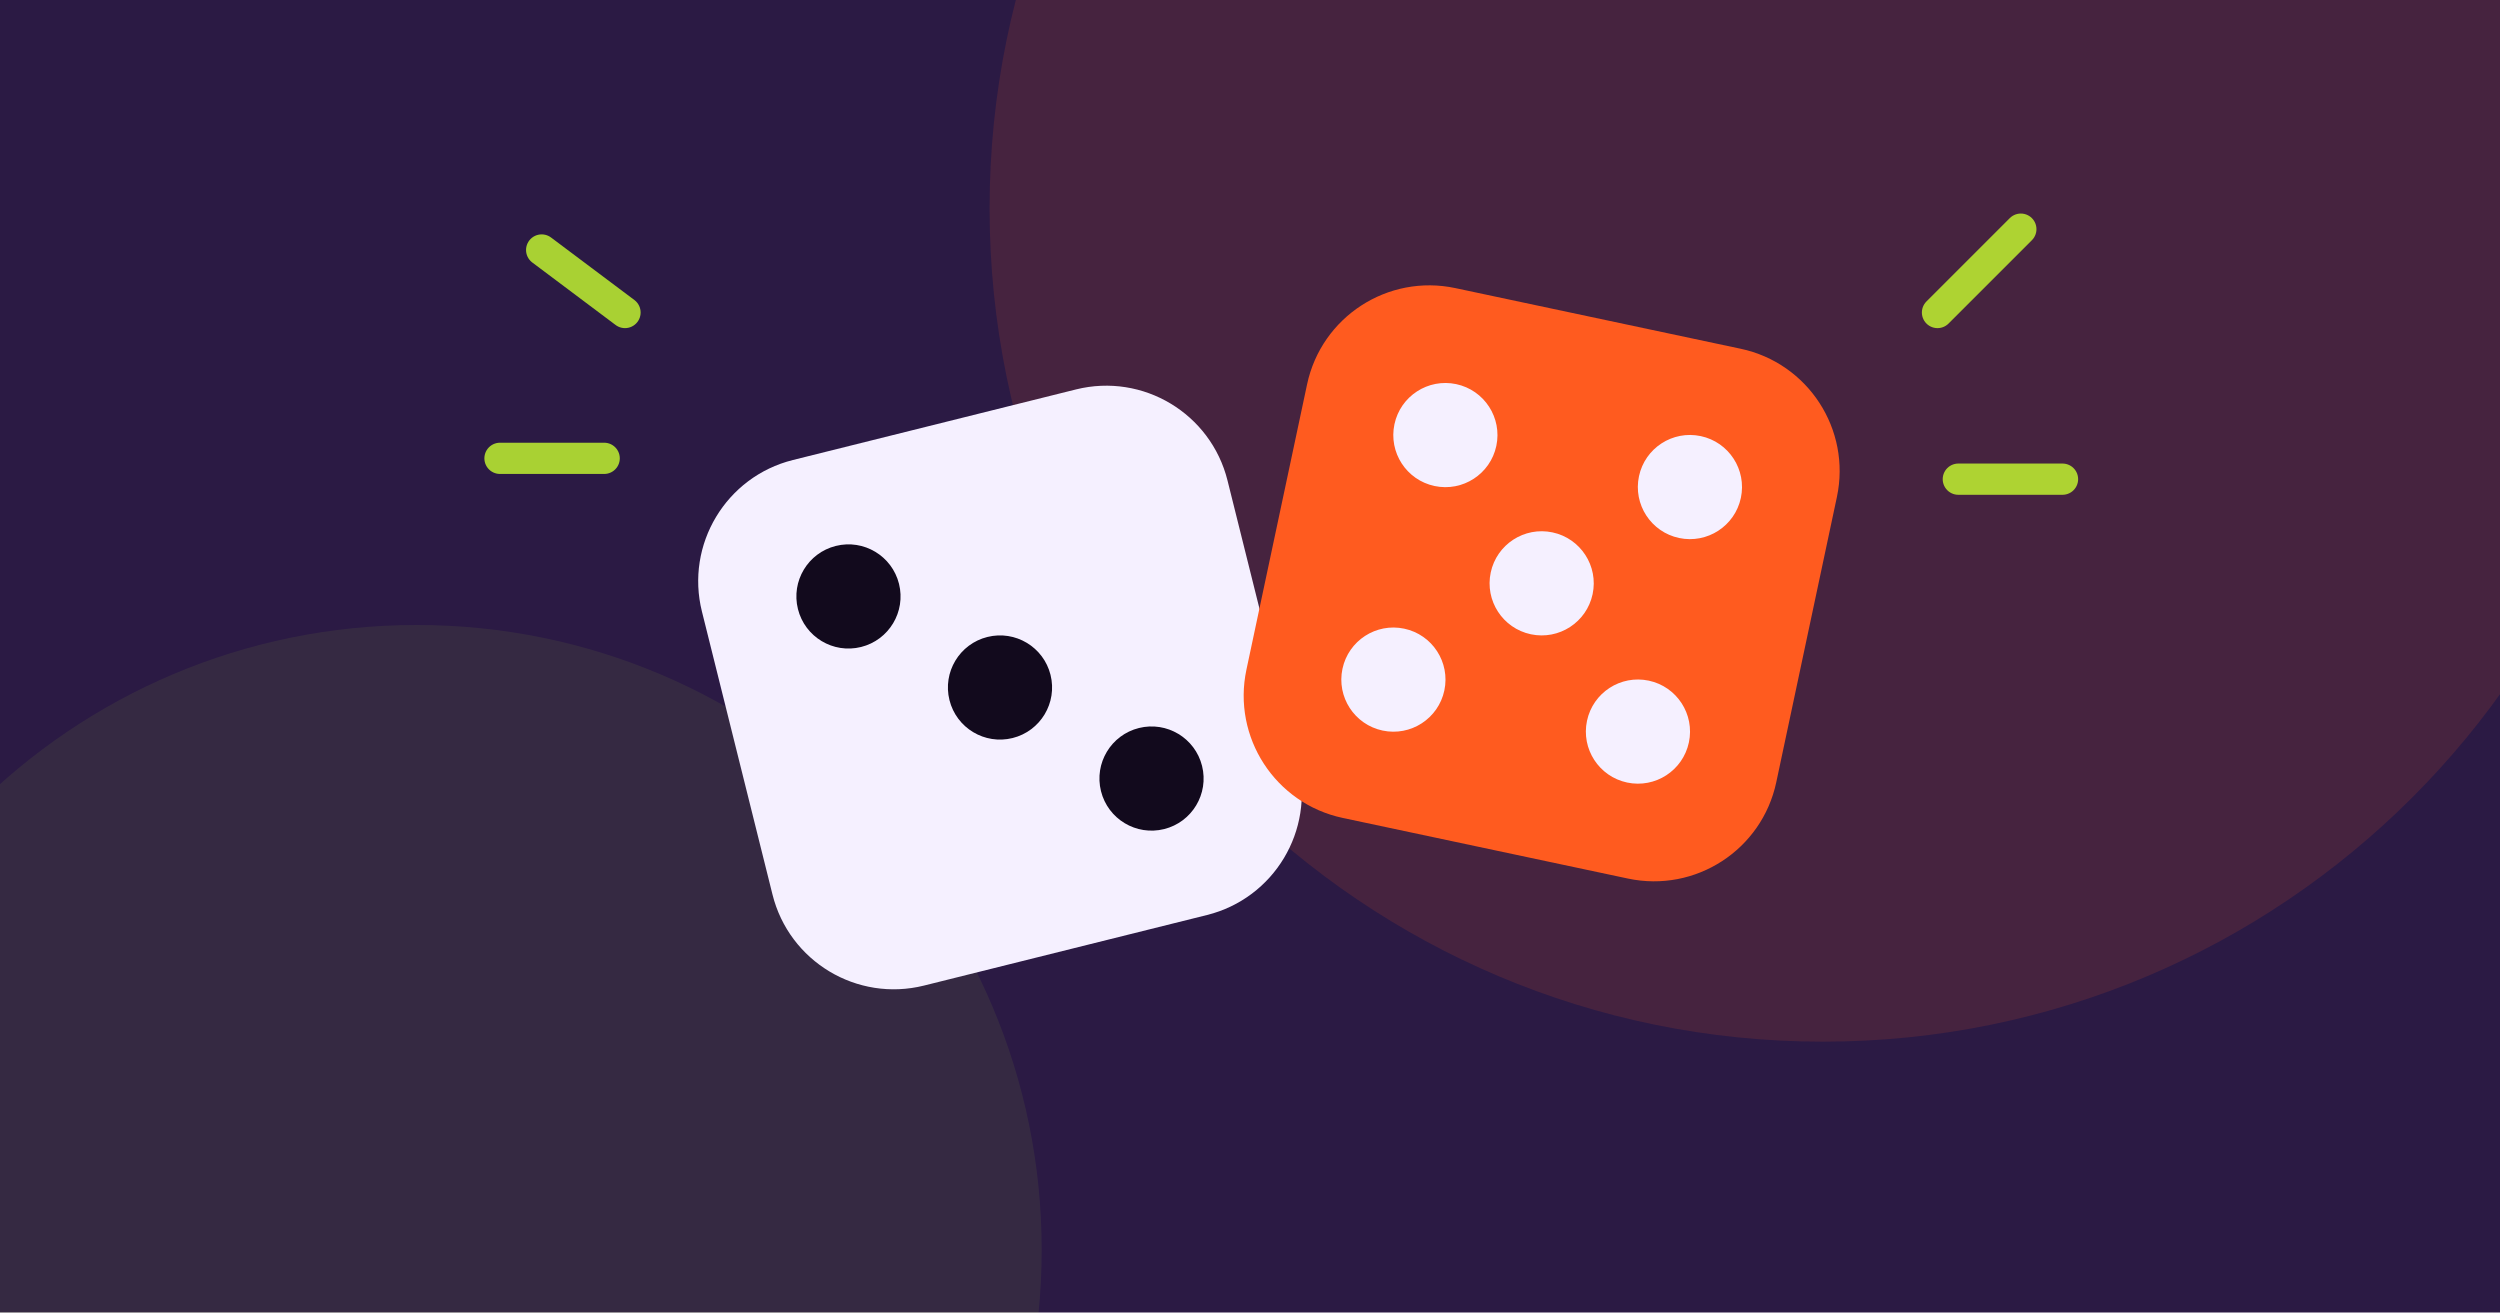
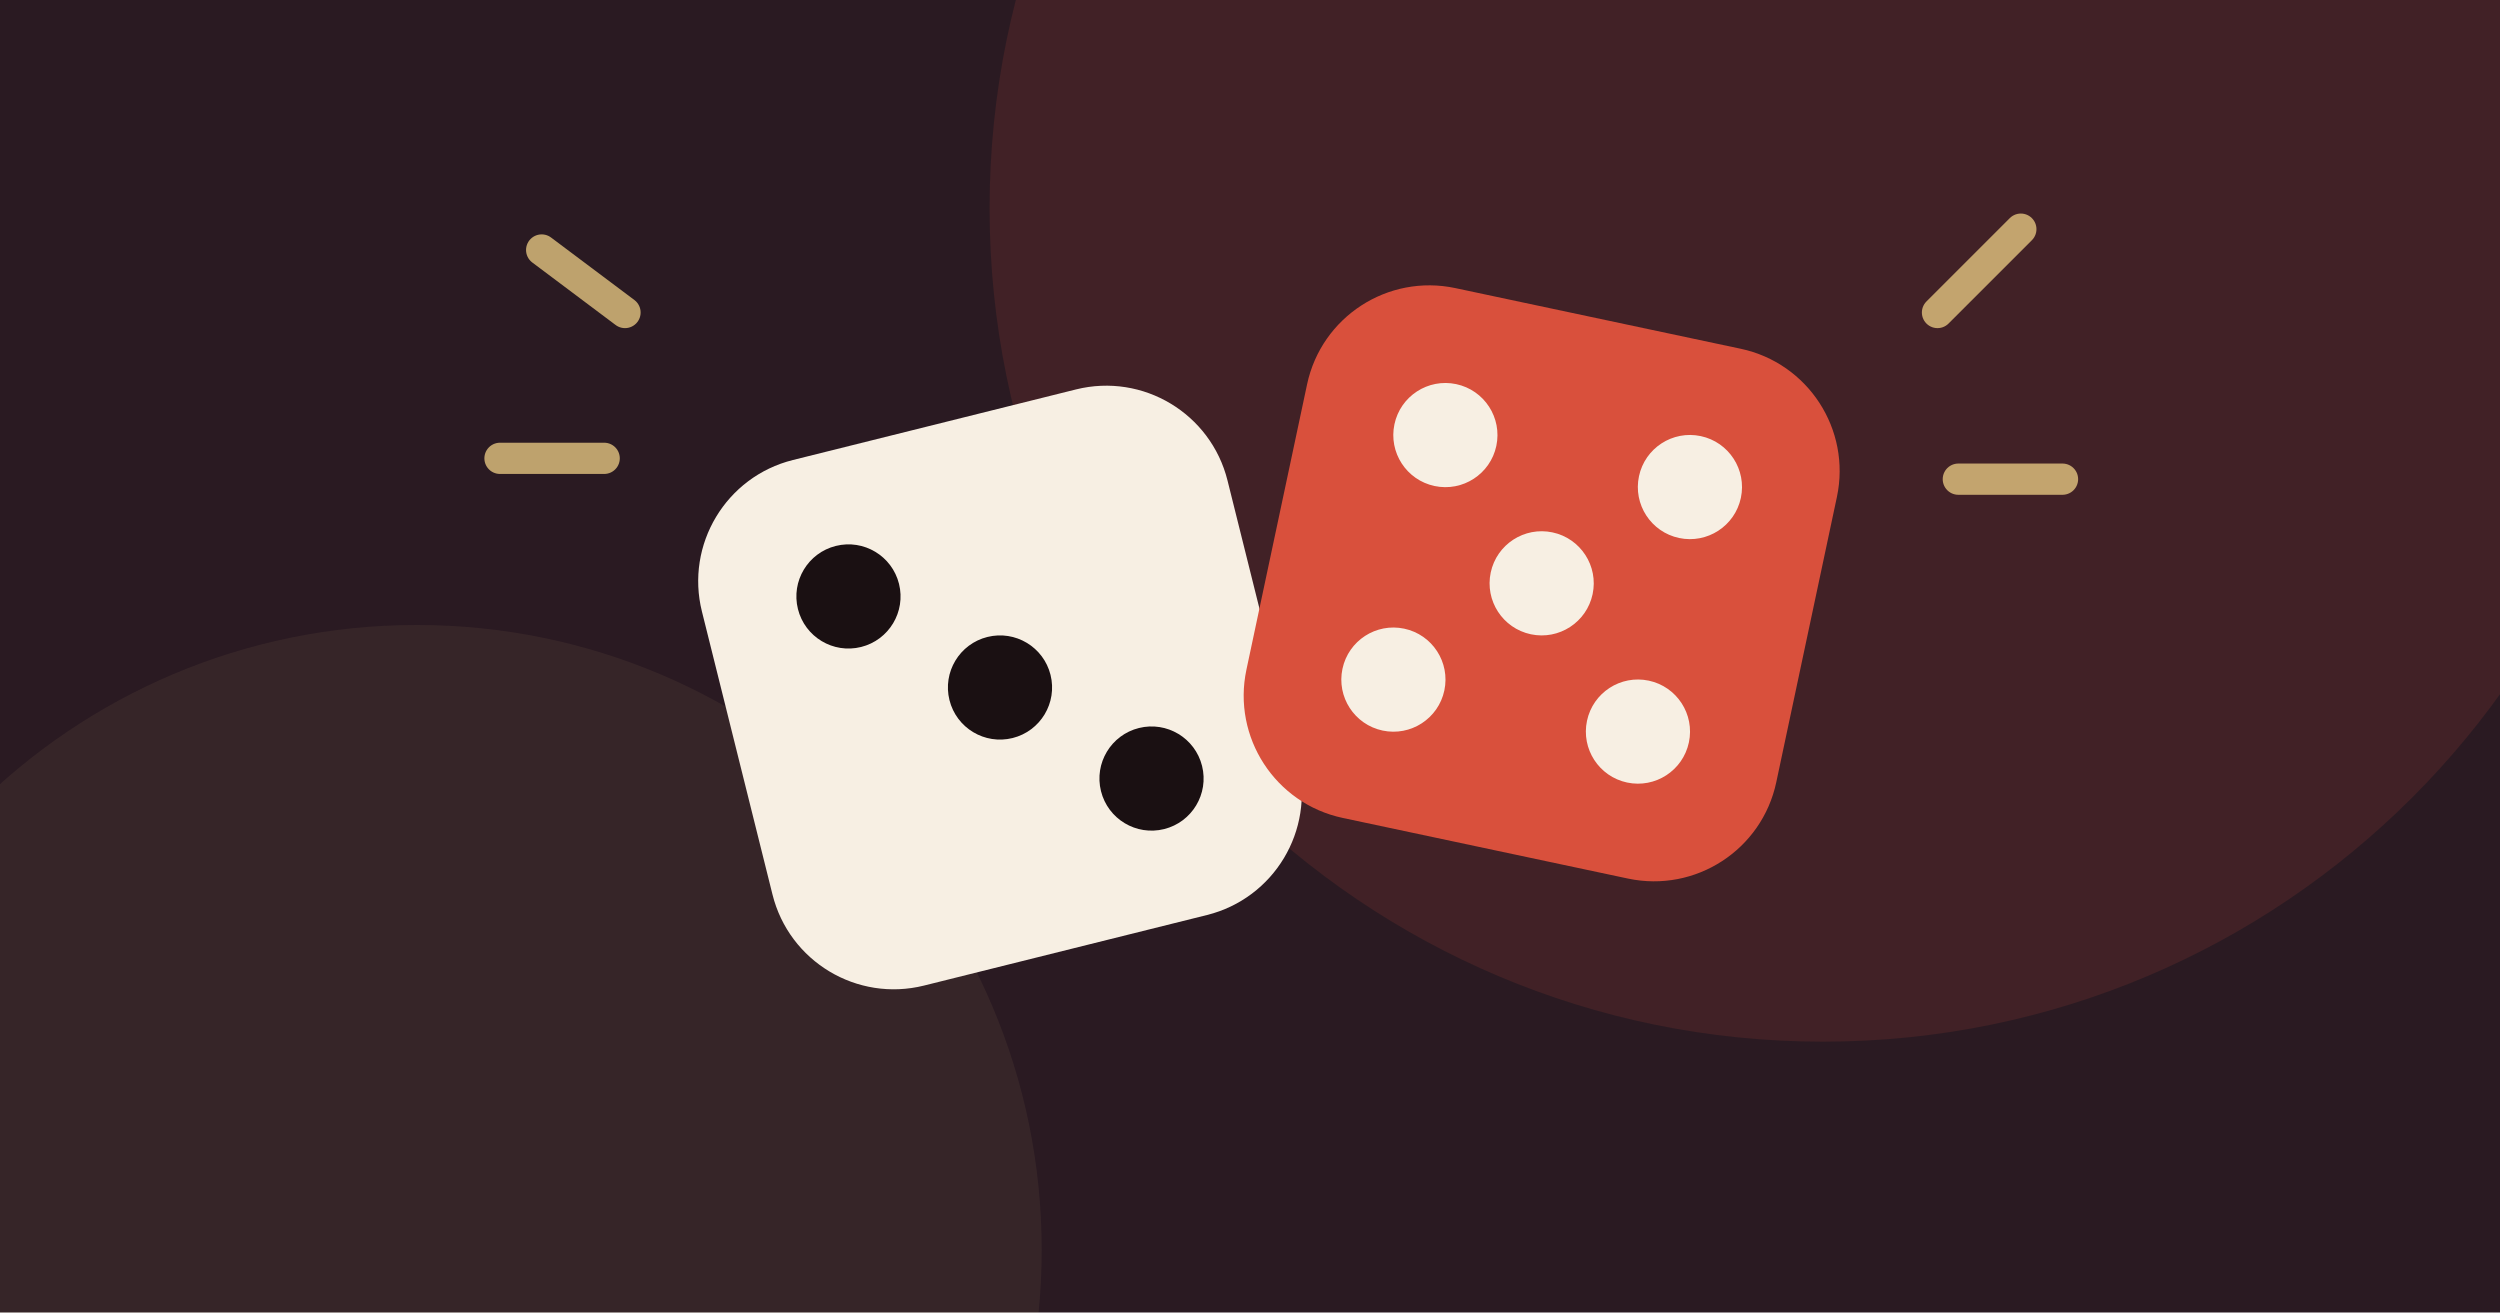
<svg xmlns="http://www.w3.org/2000/svg" viewBox="0 0 240 126" width="240" height="126">
-   <rect width="240" height="126" fill="#2B1A44" />
-   <circle cx="175" cy="20" r="80" fill="#FF5B1F" opacity=".13" />
-   <circle cx="40" cy="120" r="60" fill="#C8FF2E" opacity=".07" />
+   <rect width="240" height="126" fill="#2A1A22" />
+   <circle cx="175" cy="20" r="80" fill="#D9503C" opacity=".13" />
+   <circle cx="40" cy="120" r="60" fill="#E4C47F" opacity=".07" />
  <g transform="rotate(-14 96 66)">
-     <rect x="70" y="40" width="52" height="52" rx="12" fill="#F5F0FF" />
-     <circle cx="84" cy="54" r="5" fill="#120A1D" />
-     <circle cx="96" cy="66" r="5" fill="#120A1D" />
-     <circle cx="108" cy="78" r="5" fill="#120A1D" />
+     <rect x="70" y="40" width="52" height="52" rx="12" fill="#F7EFE3" />
+     <circle cx="84" cy="54" r="5" fill="#1A1012" />
+     <circle cx="96" cy="66" r="5" fill="#1A1012" />
+     <circle cx="108" cy="78" r="5" fill="#1A1012" />
  </g>
  <g transform="rotate(12 148 56)">
-     <rect x="122" y="30" width="52" height="52" rx="12" fill="#FF5B1F" />
-     <circle cx="136" cy="44" r="5" fill="#F5F0FF" />
-     <circle cx="160" cy="44" r="5" fill="#F5F0FF" />
-     <circle cx="136" cy="68" r="5" fill="#F5F0FF" />
-     <circle cx="160" cy="68" r="5" fill="#F5F0FF" />
-     <circle cx="148" cy="56" r="5" fill="#F5F0FF" />
+     <rect x="122" y="30" width="52" height="52" rx="12" fill="#D9503C" />
+     <circle cx="136" cy="44" r="5" fill="#F7EFE3" />
+     <circle cx="160" cy="44" r="5" fill="#F7EFE3" />
+     <circle cx="136" cy="68" r="5" fill="#F7EFE3" />
+     <circle cx="160" cy="68" r="5" fill="#F7EFE3" />
+     <circle cx="148" cy="56" r="5" fill="#F7EFE3" />
  </g>
-   <g stroke="#C8FF2E" stroke-width="3" stroke-linecap="round" opacity=".8">
+   <g stroke="#E4C47F" stroke-width="3" stroke-linecap="round" opacity=".8">
    <path d="M60 30l-8-6M58 44h-10" />
    <path d="M186 30l8-8M188 46h10" />
  </g>
</svg>
